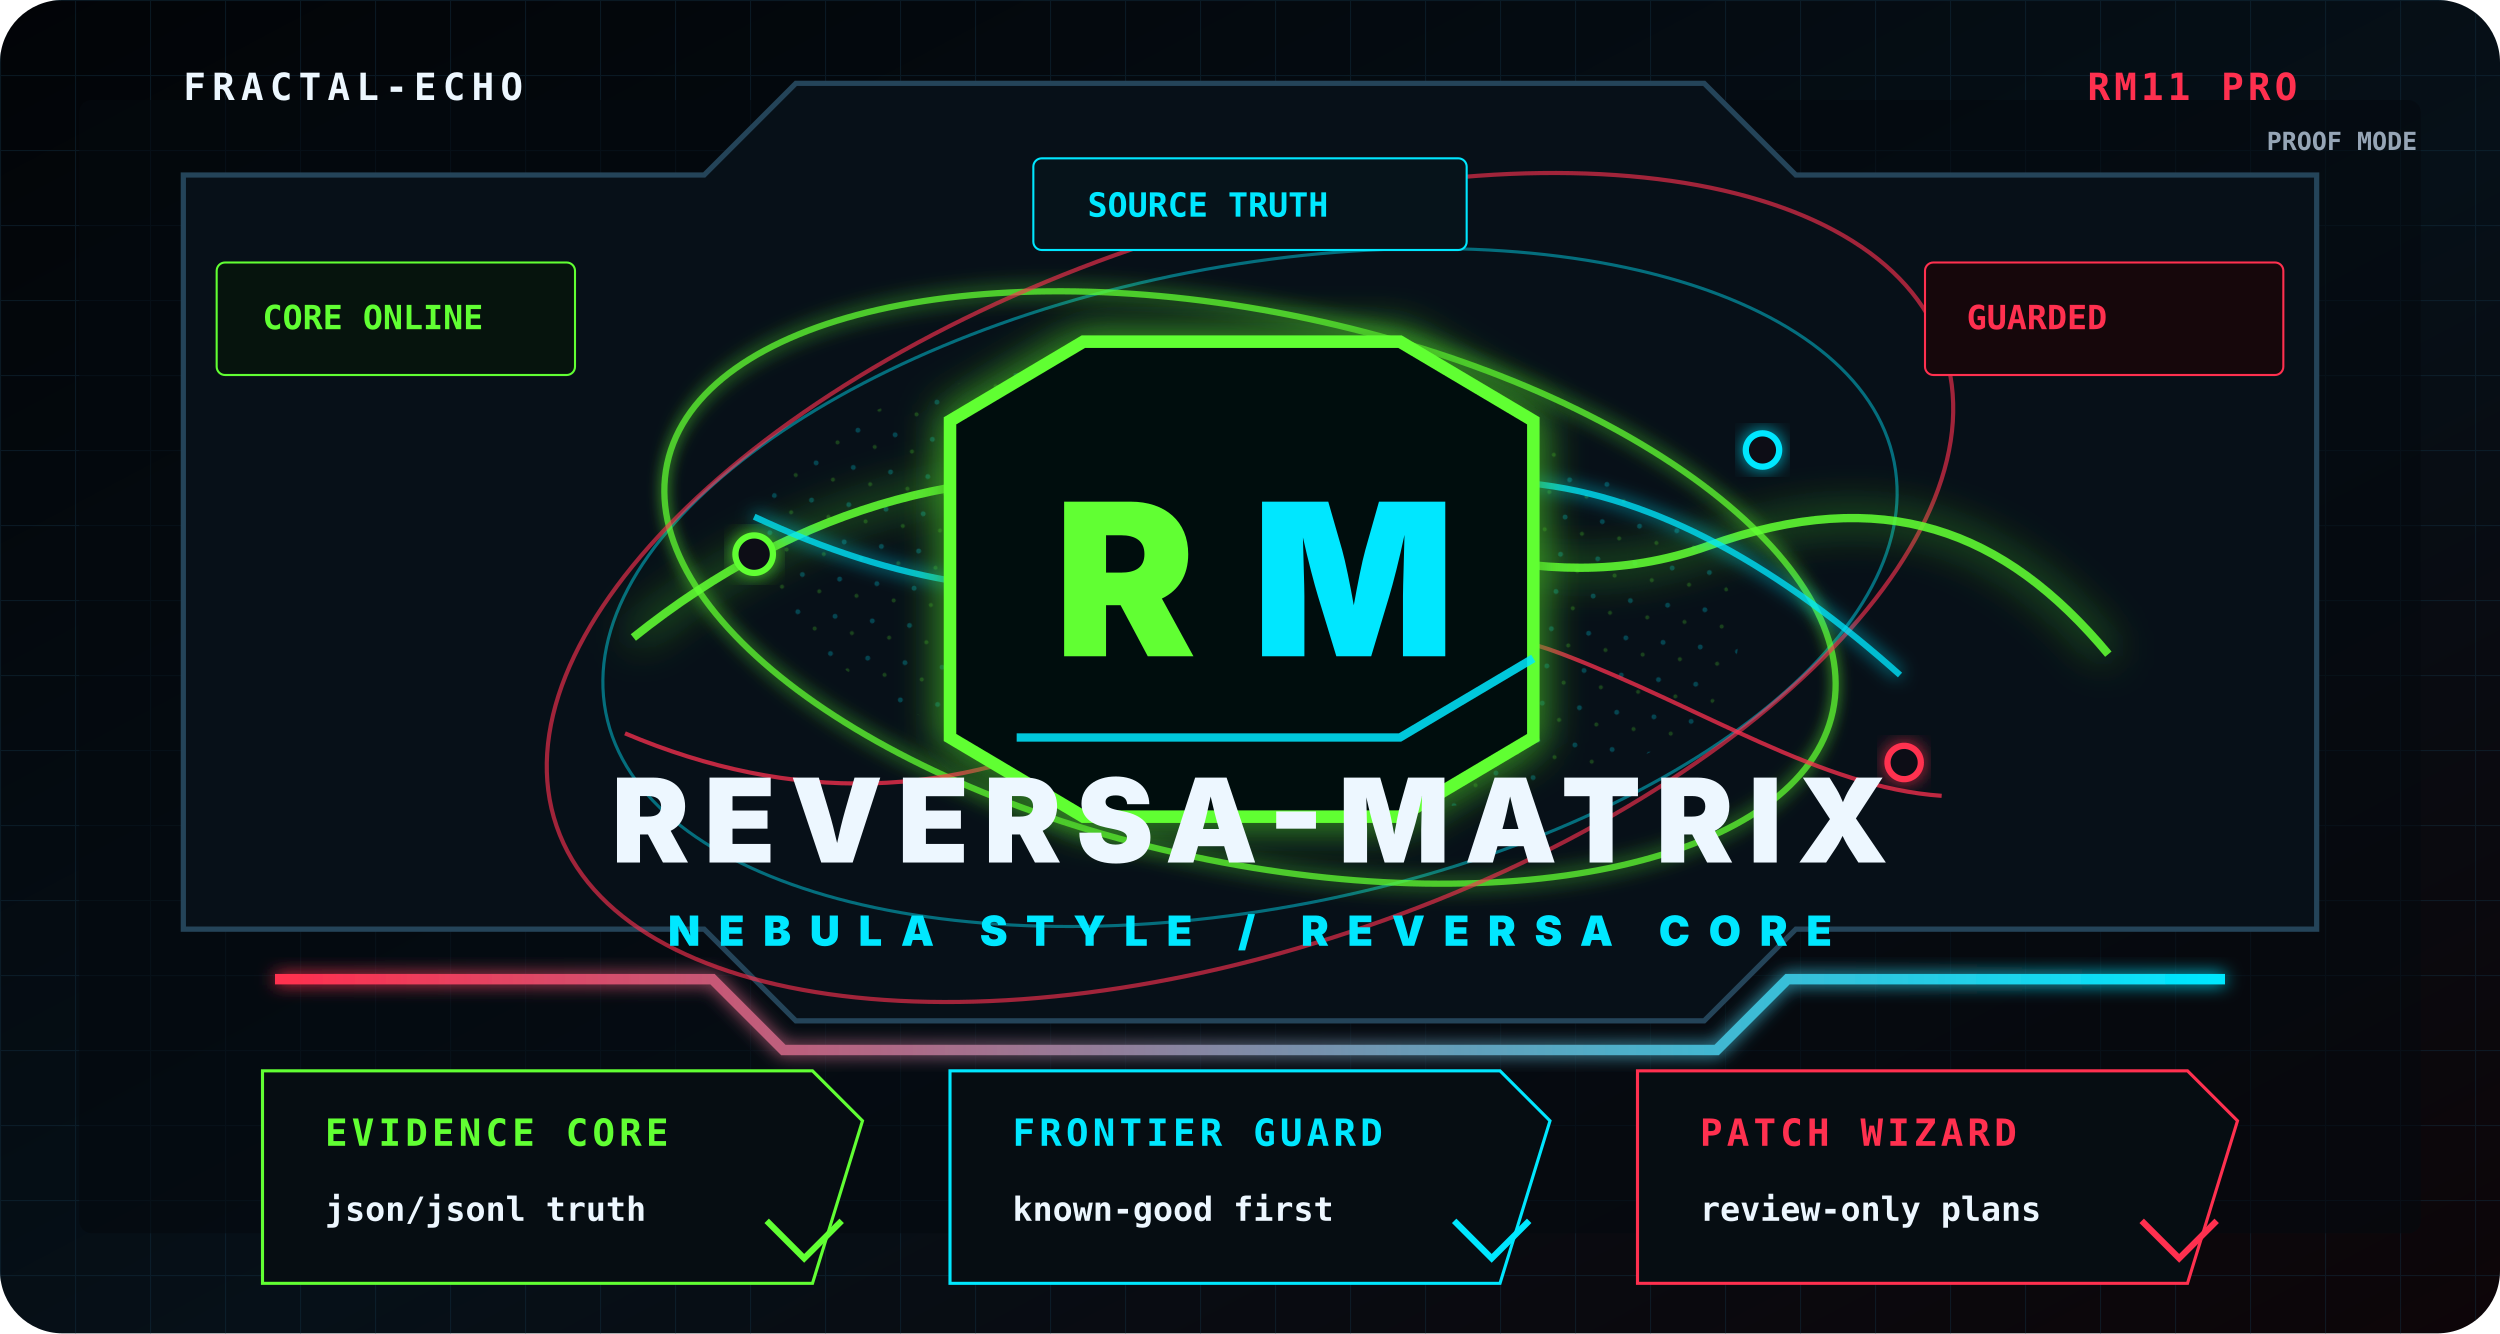
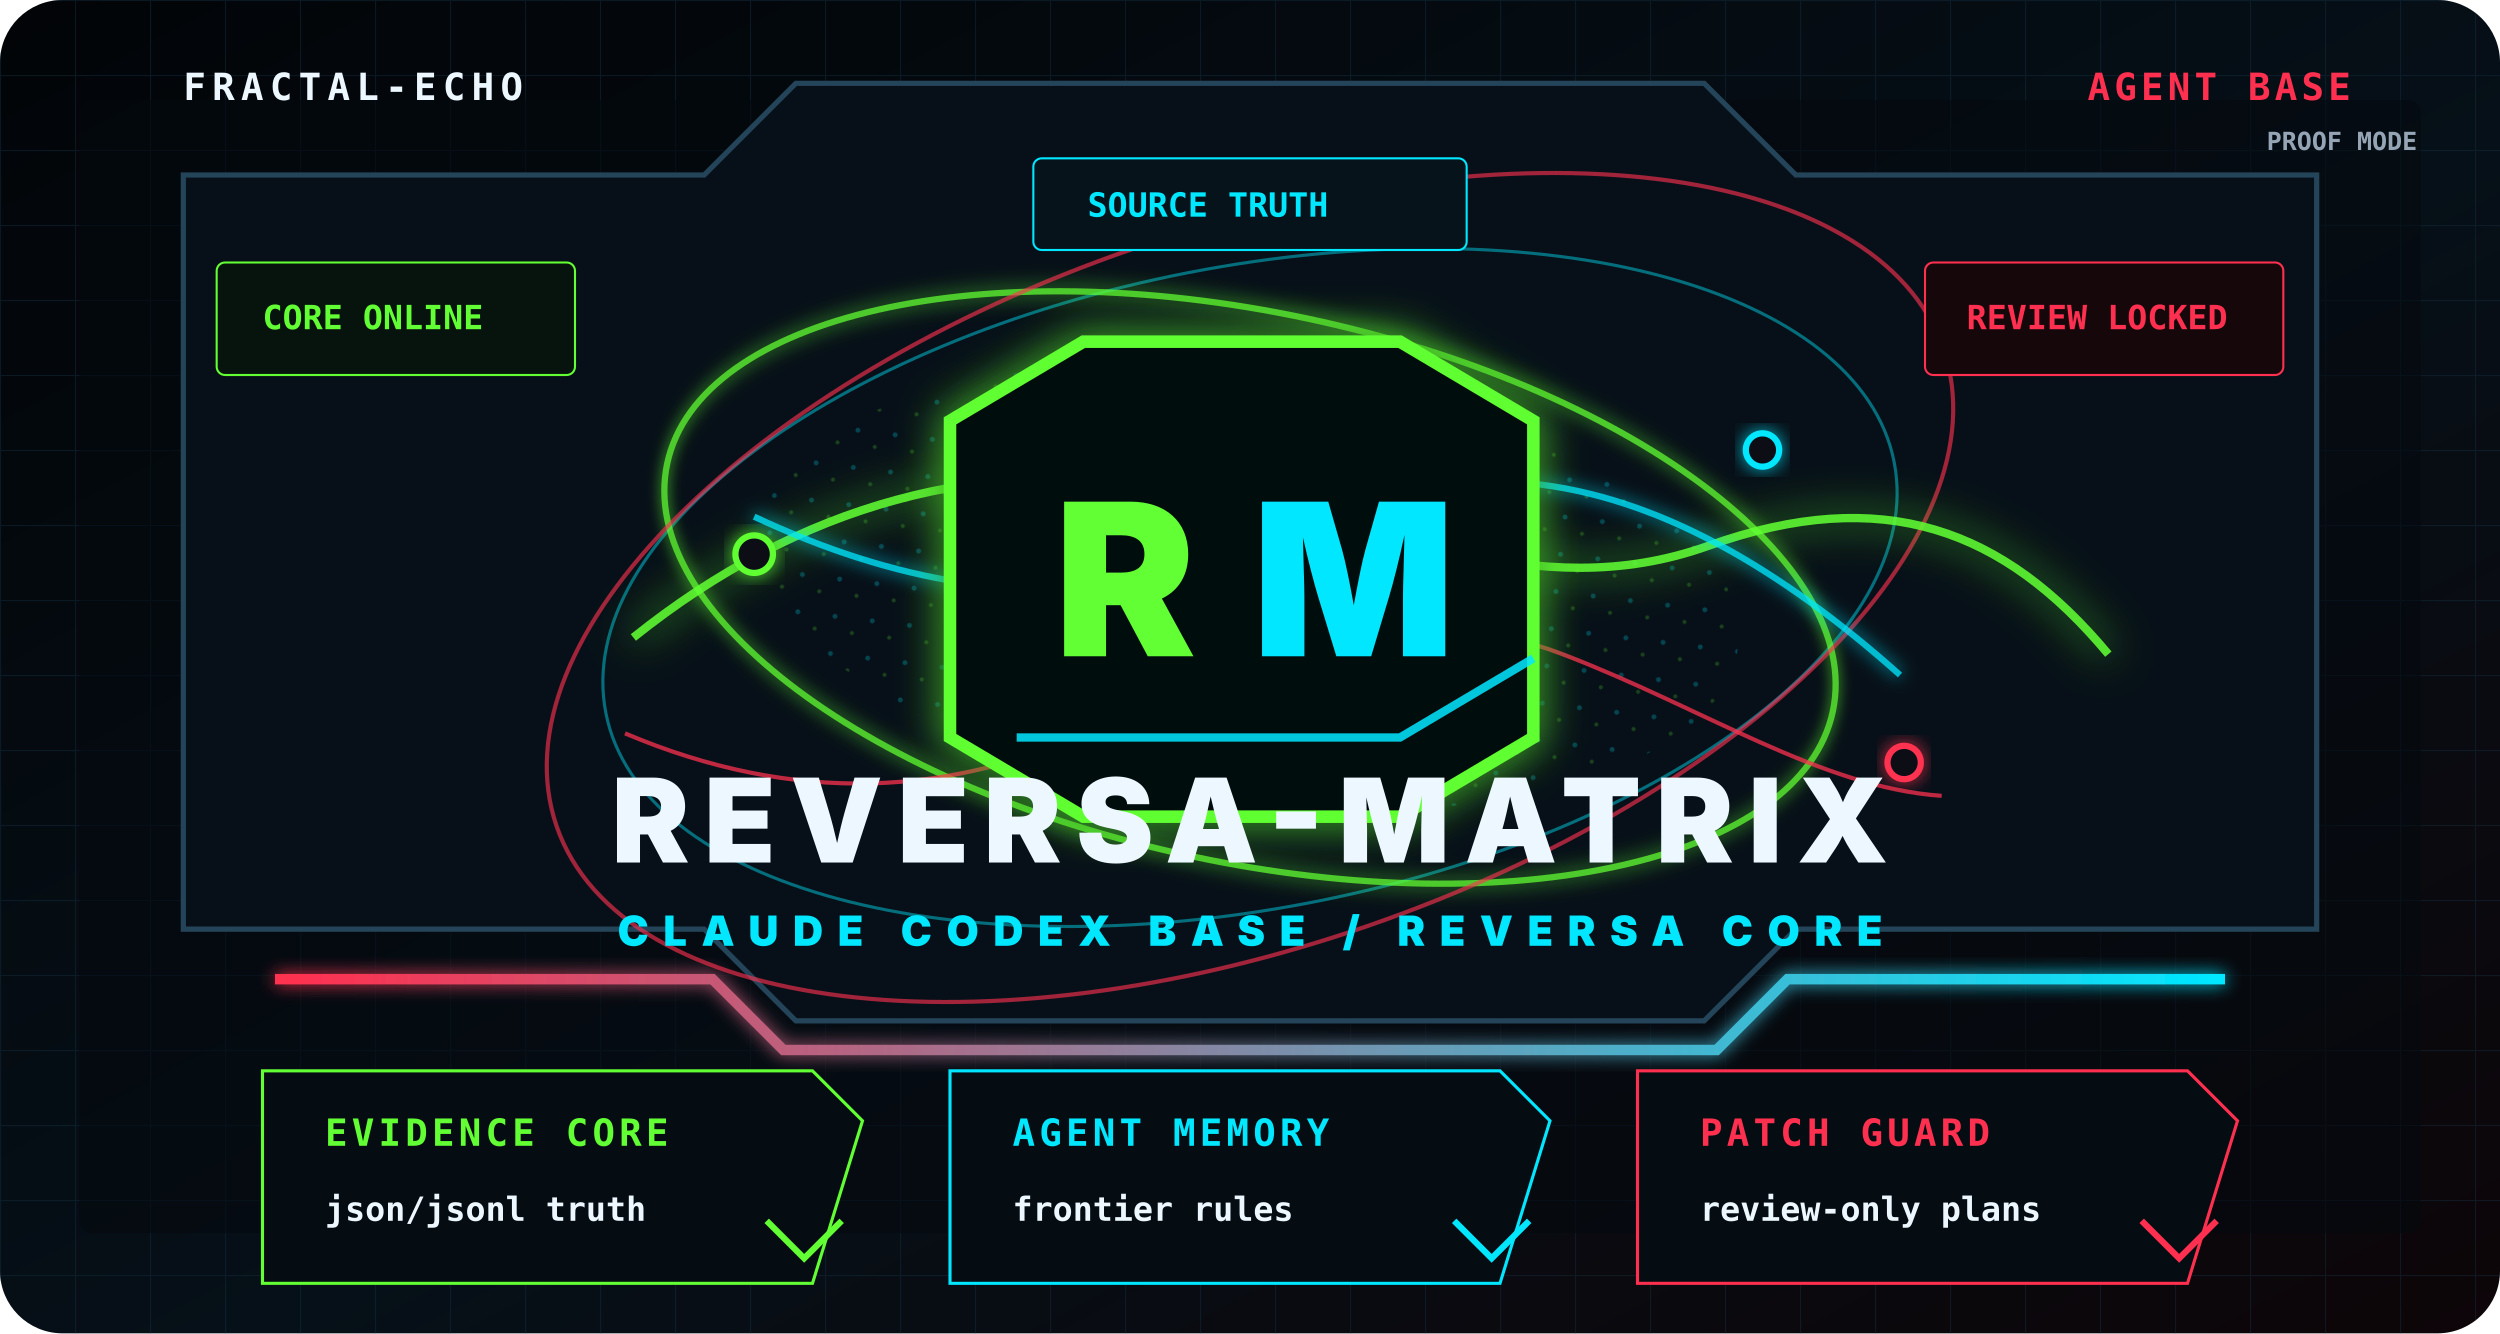
<svg xmlns="http://www.w3.org/2000/svg" role="img" aria-labelledby="title desc" viewBox="0 0 1200 640">
  <defs>
    <linearGradient id="nebulaBg" x1="0" x2="1" y1="0" y2="1">
      <stop offset="0" stop-color="#020407" />
      <stop offset="0.55" stop-color="#061018" />
      <stop offset="1" stop-color="#0d0508" />
    </linearGradient>
    <linearGradient id="greenCyan" x1="0" x2="1">
      <stop offset="0" stop-color="#61ff33" />
      <stop offset="1" stop-color="#00e7ff" />
    </linearGradient>
    <linearGradient id="redCyan" x1="0" x2="1">
      <stop offset="0" stop-color="#ff304f" />
      <stop offset="1" stop-color="#00e7ff" />
    </linearGradient>
    <filter id="softGlow" x="-30%" y="-30%" width="160%" height="160%">
      <feGaussianBlur stdDeviation="4" result="blur" />
      <feMerge>
        <feMergeNode in="blur" />
        <feMergeNode in="SourceGraphic" />
      </feMerge>
    </filter>
    <filter id="deepGlow" x="-50%" y="-50%" width="200%" height="200%">
      <feGaussianBlur stdDeviation="10" result="blur" />
      <feMerge>
        <feMergeNode in="blur" />
        <feMergeNode in="SourceGraphic" />
      </feMerge>
    </filter>
    <pattern id="grid" width="36" height="36" patternUnits="userSpaceOnUse">
      <path d="M36 0H0V36" fill="none" stroke="#123041" stroke-width="1" opacity=".52" />
    </pattern>
    <pattern id="matrixDots" width="18" height="18" patternUnits="userSpaceOnUse">
      <circle cx="2" cy="2" r="1.2" fill="#00e7ff" opacity=".33" />
      <circle cx="11" cy="9" r="1" fill="#61ff33" opacity=".28" />
    </pattern>
  </defs>
  <rect width="1200" height="640" rx="30" fill="url(#nebulaBg)" />
  <rect width="1200" height="640" rx="30" fill="url(#grid)" opacity=".85" />
  <rect x="38" y="48" width="1124" height="544" rx="6" fill="#04090e" opacity=".58" />
  <path d="M88 84h250l44-44h436l44 44h250v362h-250l-44 44H382l-44-44H88z" fill="#071018" stroke="#244459" stroke-width="2.5" />
  <path d="M134 106h224m484 0h224" fill="none" stroke="#00e7ff" stroke-width="4" opacity=".92" filter="url(#softGlow)" />
  <path d="M132 470h210l34 34h448l34-34h210" fill="none" stroke="url(#redCyan)" stroke-width="5" filter="url(#softGlow)" />
  <g font-family="ui-monospace,Consolas,monospace" font-weight="800">
    <text x="88" y="48" fill="#edf7ff" font-size="18" letter-spacing="3">FRACTAL-ECHO</text>
-     <text x="1002" y="48" fill="#ff304f" font-size="18" letter-spacing="2">RM11 PRO</text>
+     <text x="1002" y="48" fill="#ff304f" font-size="18" letter-spacing="2">AGENT BASE</text>
    <text x="1088" y="72" fill="#96a5b6" font-size="12">PROOF MODE</text>
  </g>
  <g transform="translate(600 282)">
    <ellipse rx="315" ry="154" fill="none" stroke="#00e7ff" stroke-width="1.5" opacity=".44" transform="rotate(-11)" />
    <ellipse rx="286" ry="132" fill="none" stroke="#61ff33" stroke-width="3" opacity=".78" transform="rotate(12)" filter="url(#softGlow)" />
    <ellipse rx="352" ry="172" fill="none" stroke="#ff304f" stroke-width="2" opacity=".62" transform="rotate(-19)" />
    <ellipse rx="236" ry="104" fill="url(#matrixDots)" opacity=".72" transform="rotate(7)" />
    <path d="M-296 24c80-64 168-88 264-72s168 58 252 28 142-8 192 52" fill="none" stroke="#61ff33" stroke-width="4" opacity=".88" filter="url(#deepGlow)" />
    <path d="M-238-34c68 32 132 42 194 30s116-52 178-46 122 42 178 92" fill="none" stroke="#00e7ff" stroke-width="3" opacity=".8" filter="url(#softGlow)" />
    <path d="M-300 70c80 34 158 32 234-6s148-58 216-32 124 64 182 68" fill="none" stroke="#ff304f" stroke-width="2" opacity=".74" />
    <circle cx="-238" cy="-16" r="9" fill="#071018" stroke="#61ff33" stroke-width="3" filter="url(#softGlow)" />
    <circle cx="246" cy="-66" r="8" fill="#071018" stroke="#00e7ff" stroke-width="3" filter="url(#softGlow)" />
    <circle cx="314" cy="84" r="8" fill="#071018" stroke="#ff304f" stroke-width="3" filter="url(#softGlow)" />
  </g>
  <g transform="translate(456 164)">
    <path d="M64 0h152l64 38v152l-64 38H64L0 190V38z" fill="#03110d" stroke="#61ff33" stroke-width="6" filter="url(#deepGlow)" />
    <path d="M32 190h184l64-38" fill="none" stroke="#00e7ff" stroke-width="4" opacity=".85" />
    <text x="50" y="151" fill="#61ff33" font-family="Inter,Segoe UI,Arial,sans-serif" font-size="102" font-weight="950">R</text>
    <text x="145" y="151" fill="#00e7ff" font-family="Inter,Segoe UI,Arial,sans-serif" font-size="102" font-weight="950">M</text>
  </g>
  <g font-family="Inter,Segoe UI,Arial,sans-serif" text-anchor="middle">
    <text x="600" y="414" fill="#edf7ff" font-size="56" font-weight="950" letter-spacing="7" textLength="730" lengthAdjust="spacingAndGlyphs">REVERSA-MATRIX</text>
-     <text x="600" y="454" fill="#00e7ff" font-size="20" font-weight="900" letter-spacing="9" textLength="640" lengthAdjust="spacingAndGlyphs">NEBULA STYLE / REVERSA CORE</text>
+     <text x="600" y="454" fill="#00e7ff" font-size="20" font-weight="900" letter-spacing="7" textLength="690" lengthAdjust="spacingAndGlyphs">CLAUDE CODEX BASE / REVERSA CORE</text>
  </g>
  <g font-family="ui-monospace,Consolas,monospace" font-weight="800">
    <g transform="translate(126 514)">
      <path d="M0 0h264l24 24-24 78H0z" fill="#060d12" stroke="#61ff33" stroke-width="1.5" />
      <text x="30" y="36" fill="#61ff33" font-size="18" letter-spacing="2">EVIDENCE CORE</text>
      <text x="30" y="72" fill="#edf7ff" font-size="16">json/jsonl truth</text>
      <path d="M242 72l18 18 18-18" fill="none" stroke="#61ff33" stroke-width="3" />
    </g>
    <g transform="translate(456 514)">
      <path d="M0 0h264l24 24-24 78H0z" fill="#060d12" stroke="#00e7ff" stroke-width="1.5" />
-       <text x="30" y="36" fill="#00e7ff" font-size="18" letter-spacing="2">FRONTIER GUARD</text>
-       <text x="30" y="72" fill="#edf7ff" font-size="16">known-good first</text>
+       <text x="30" y="36" fill="#00e7ff" font-size="18" letter-spacing="2">AGENT MEMORY</text>
+       <text x="30" y="72" fill="#edf7ff" font-size="16">frontier rules</text>
      <path d="M242 72l18 18 18-18" fill="none" stroke="#00e7ff" stroke-width="3" />
    </g>
    <g transform="translate(786 514)">
      <path d="M0 0h264l24 24-24 78H0z" fill="#060d12" stroke="#ff304f" stroke-width="1.5" />
-       <text x="30" y="36" fill="#ff304f" font-size="18" letter-spacing="2">PATCH WIZARD</text>
+       <text x="30" y="36" fill="#ff304f" font-size="18" letter-spacing="2">PATCH GUARD</text>
      <text x="30" y="72" fill="#edf7ff" font-size="16">review-only plans</text>
      <path d="M242 72l18 18 18-18" fill="none" stroke="#ff304f" stroke-width="3" />
    </g>
  </g>
  <g font-family="ui-monospace,Consolas,monospace" font-size="16" font-weight="800">
    <rect x="104" y="126" width="172" height="54" rx="4" fill="#06140d" stroke="#61ff33" />
    <text x="126" y="158" fill="#61ff33">CORE ONLINE</text>
    <rect x="924" y="126" width="172" height="54" rx="4" fill="#16070b" stroke="#ff304f" />
-     <text x="944" y="158" fill="#ff304f">GUARDED</text>
+     <text x="944" y="158" fill="#ff304f">REVIEW LOCKED</text>
    <rect x="496" y="76" width="208" height="44" rx="4" fill="#06131a" stroke="#00e7ff" />
    <text x="522" y="104" fill="#00e7ff">SOURCE TRUTH</text>
  </g>
</svg>
